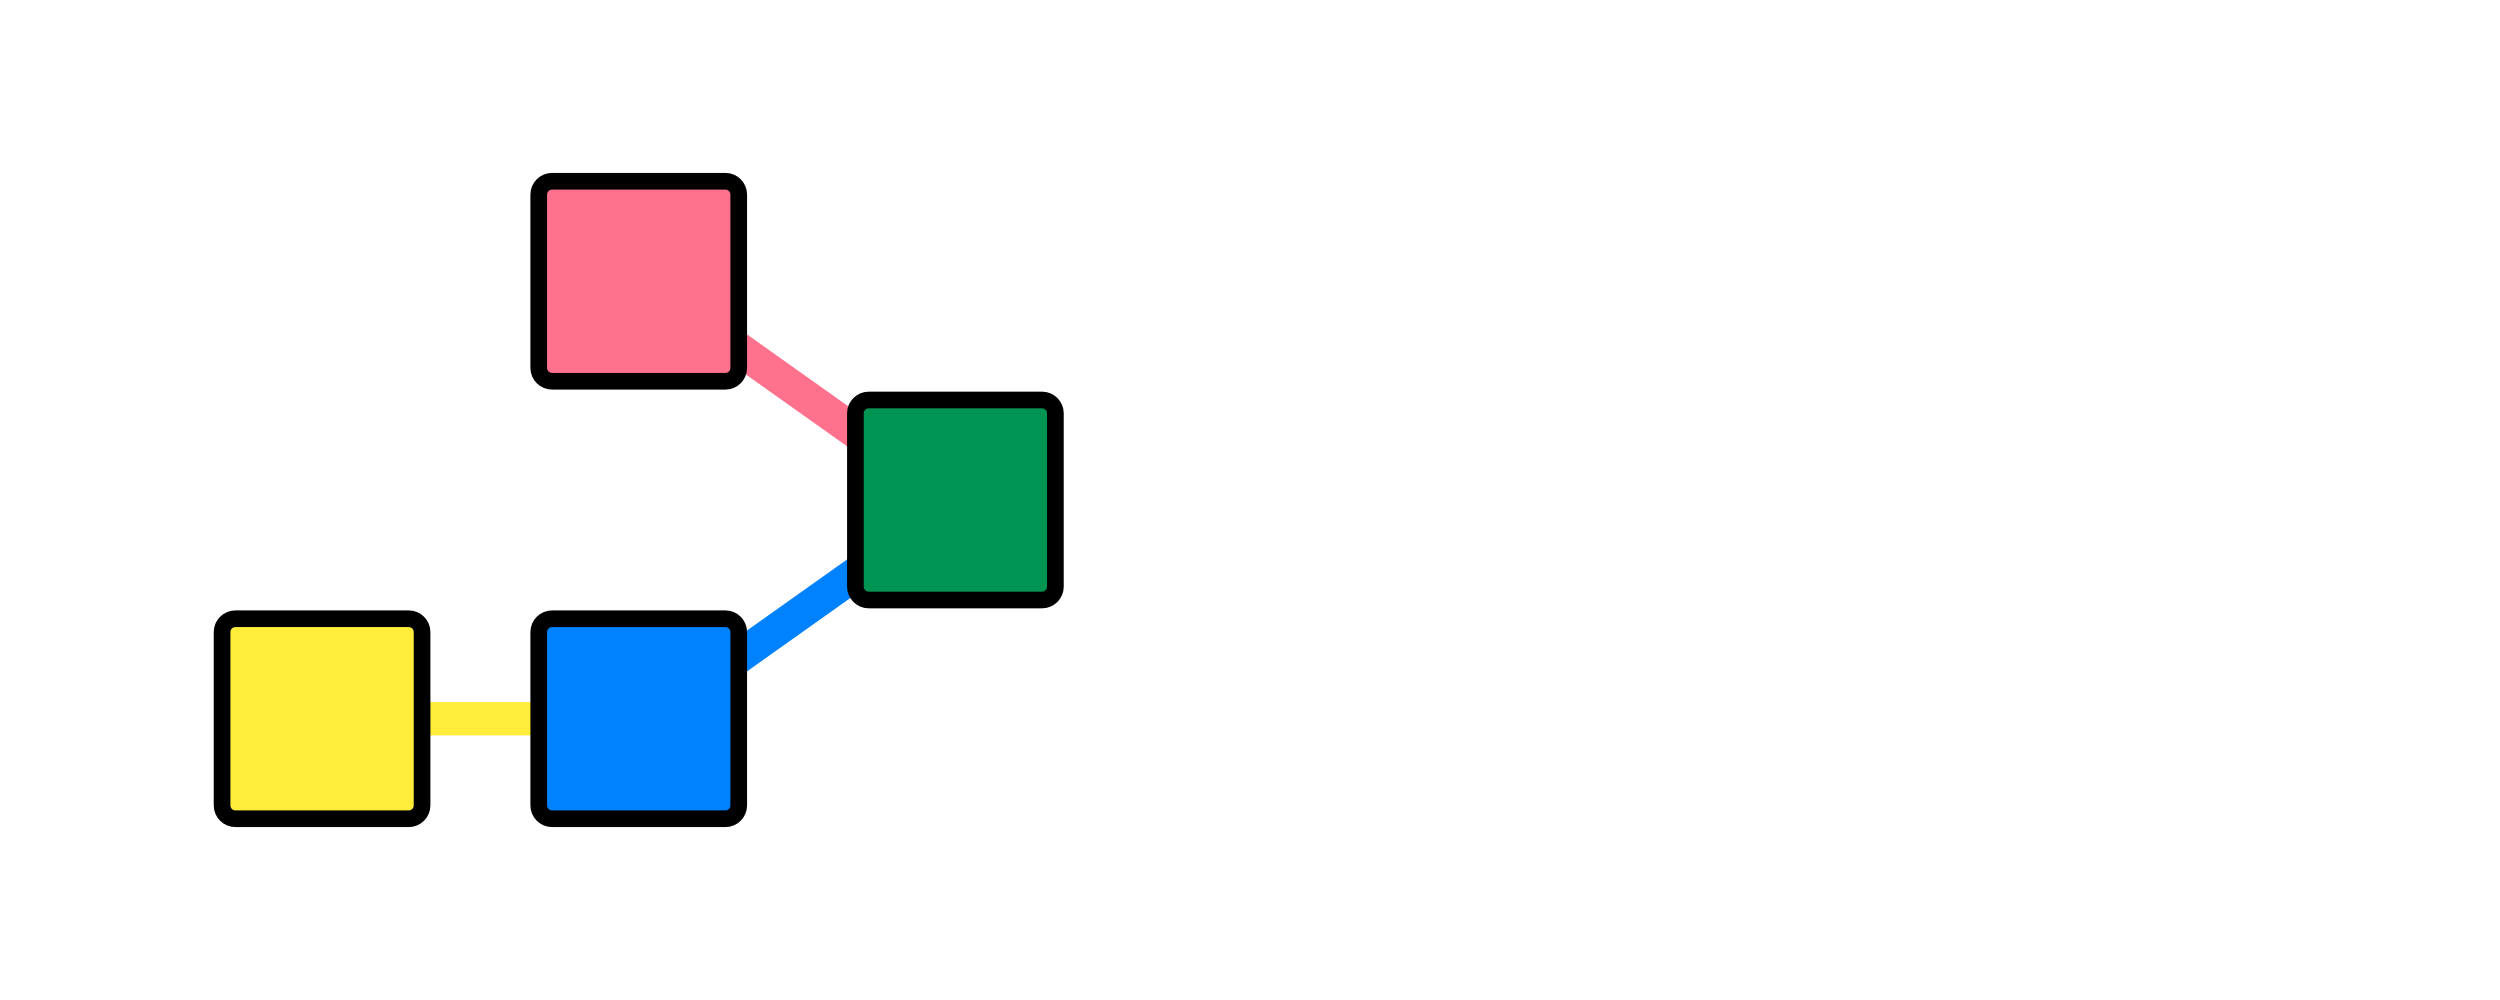
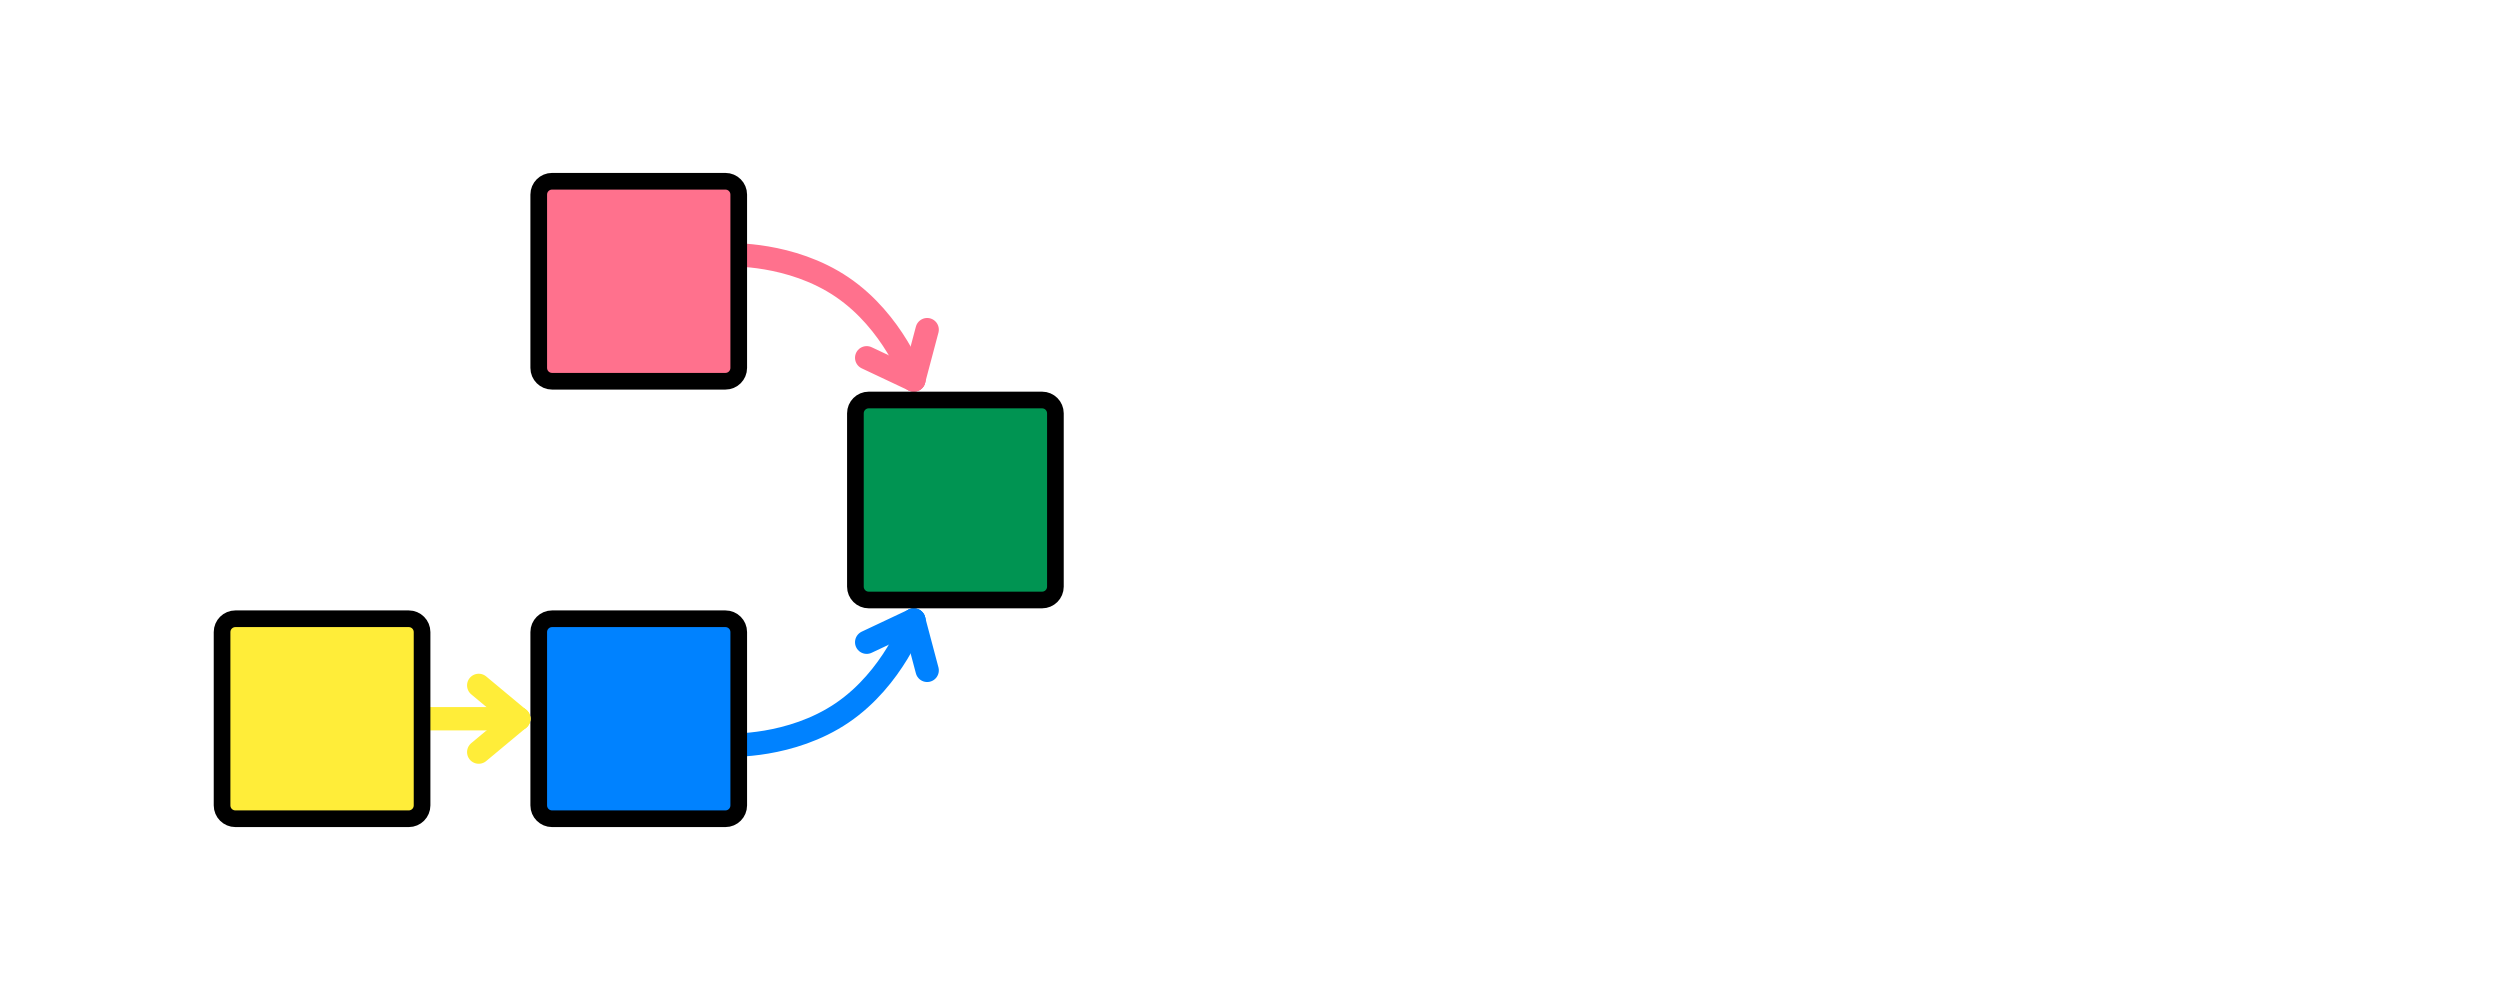
<svg xmlns="http://www.w3.org/2000/svg" version="1.1" id="svg2" width="1500" height="600" viewBox="0 0 1500 600">
  <defs id="defs6" />
  <g id="g10">
    <rect style="fill:#0082ff;fill-opacity:1;stroke:none;stroke-width:10;stroke-linecap:round;stroke-linejoin:round;stroke-miterlimit:4;stroke-dasharray:none" id="rect1054" width="100" height="100" x="-100" y="-100" />
    <rect style="fill:#0082ff;fill-opacity:1;stroke:none;stroke-width:10;stroke-linecap:round;stroke-linejoin:round;stroke-miterlimit:4;stroke-dasharray:none" id="rect1056" width="100" height="100" x="1500" y="-100" />
    <rect style="fill:#0082ff;fill-opacity:1;stroke:none;stroke-width:10;stroke-linecap:round;stroke-linejoin:round;stroke-miterlimit:4;stroke-dasharray:none" id="rect1058" width="100" height="100" x="1500" y="600" />
    <rect style="fill:#0082ff;fill-opacity:1;stroke:none;stroke-width:10;stroke-linecap:round;stroke-linejoin:round;stroke-miterlimit:4;stroke-dasharray:none" id="rect1060" width="100" height="100" x="-100" y="600" />
+     <g id="g886" transform="translate(226.9264,-589.2194)" style="display:inline">
+       <path style="display:inline;fill:#ff718d;fill-opacity:1;stroke:#ff718d;stroke-width:14;stroke-linecap:round;stroke-linejoin:round;stroke-miterlimit:4;stroke-dasharray:none;stroke-opacity:1" d="m 550.191,382.981 v 133.816" id="path868-3" />
+       <path style="display:inline;fill:#ff718d;fill-opacity:1;stroke:#ff718d;stroke-width:14;stroke-linecap:round;stroke-linejoin:round;stroke-miterlimit:4;stroke-dasharray:none;stroke-opacity:1" d="m 550.191,382.981 20.012,24.012" id="path879" />
+       <path style="display:inline;fill:#ff718d;fill-opacity:1;stroke:#ff718d;stroke-width:14;stroke-linecap:round;stroke-linejoin:round;stroke-miterlimit:4;stroke-dasharray:none;stroke-opacity:1" d="m 550.191,382.981 -20.012,24.012" id="path881" />
+     </g>
+     <g id="g905" transform="translate(156.7632,-590.0061)" style="display:inline">
+       <path style="display:inline;fill:none;fill-opacity:1;stroke:#ff718d;stroke-width:14;stroke-linecap:round;stroke-linejoin:round;stroke-miterlimit:4;stroke-dasharray:none;stroke-opacity:1" d="m 550.191,382.981 c 0,0 -22,29.743 -22,66.908 0,37.165 22,66.908 22,66.908" id="path888" />
+       <path style="display:inline;fill:#ff718d;fill-opacity:1;stroke:#ff718d;stroke-width:14;stroke-linecap:round;stroke-linejoin:round;stroke-miterlimit:4;stroke-dasharray:none;stroke-opacity:1" d="m 550.191,382.981 4.831,30.883" id="path890" />
+       <path style="display:inline;fill:#ff718d;fill-opacity:1;stroke:#ff718d;stroke-width:14;stroke-linecap:round;stroke-linejoin:round;stroke-miterlimit:4;stroke-dasharray:none;stroke-opacity:1" d="m 550.191,382.981 -29.506,10.318" id="path892" />
+     </g>
  </g>
-   <g id="layer2" style="display:none">
-     <path id="path923" style="display:inline;fill:#000000;stroke-width:1" d="m 1038.91,254.304 c -1.779,-0.15 -3.647,0.678 -4.492,2.297 -1.034,1.802 -0.88,4.405 0.71,5.832 1.873,1.295 4.101,1.936 6.194,2.784 6.615,2.472 13.366,4.571 19.895,7.274 5.809,2.375 11.621,4.768 17.236,7.577 5.484,3.09 10.774,6.516 16.021,9.99 0.555,0.372 1.107,0.75 1.653,1.134 -3.48,1.84 -6.524,4.38 -9.587,6.825 -4.098,3.449 -8.164,6.937 -12.39,10.231 -7.213,5.828 -15.059,10.897 -21.734,17.371 -2.963,2.934 -5.831,6.416 -6.386,10.693 -0.491,2.833 0.512,5.957 2.87,7.692 0.971,0.793 2.184,1.162 3.293,1.71 1.699,-0.289 3.46,-0.687 4.897,-1.688 2.766,-1.947 4.319,-5.068 6.748,-7.363 5.343,-5.397 11.635,-9.716 17.248,-14.813 5.475,-4.753 10.672,-9.808 16.06,-14.656 2.4,-2.163 5.007,-4.164 8.035,-5.363 2.608,-1.197 5.472,-2.354 7.224,-4.746 1.198,-1.69 1.564,-4.101 0.428,-5.92 -1.76,-2.946 -4.417,-5.21 -6.98,-7.435 -6.036,-4.992 -12.603,-9.347 -19.529,-13.004 -8.632,-4.421 -17.678,-7.98 -26.829,-11.169 -5.906,-1.983 -11.858,-3.943 -18.011,-5.005 -0.854,-0.117 -1.71,-0.23 -2.572,-0.247 z m 32.175,31.342 c -2.406,0.107 -4.662,1.076 -6.964,1.697 -1.648,0.476 -3.285,1.048 -4.94,1.464 -15.484,-1.064 -30.959,-2.324 -46.478,-2.767 -14.29,-0.478 -28.592,-0.361 -42.882,0.07 -33.329,0.763 -66.702,0.253 -100.055,-0.671 -11.101,-0.284 -22.204,-0.611 -33.303,-0.869 -6.918,0.872 -13.811,1.963 -20.757,2.591 -2.95,0.231 -5.978,0.274 -8.849,0.197 -9.587,-0.24 -19.198,-0.811 -28.777,-0.077 -3.129,0.325 -6.41,0.599 -9.206,2.168 -1.607,0.89 -2.671,2.744 -2.327,4.594 0.056,0.677 0.382,1.308 0.632,1.903 -0.286,0.794 0.719,0.714 1.204,0.986 1.514,0.66 3.155,0.196 4.695,-0.074 2.423,-0.341 4.892,-0.34 7.255,-0.334 1.63,0.019 3.475,0.085 5.188,0.138 8.04,0.286 16.065,1 24.113,1.041 6.861,-0.013 13.656,-1.086 20.475,-1.705 3.36,-0.306 6.718,-0.807 10.101,-0.646 27.033,0.447 54.042,1.85 81.079,2.127 16.835,0.214 33.671,-0.102 50.499,-0.618 18.623,-0.562 37.307,0.221 55.978,0.815 11.667,0.398 23.335,0.796 35.002,1.194 4.05,-1.523 8.127,-3.119 12.447,-3.673 2.667,-0.533 5.503,-1.589 7.099,-3.92 0.891,-1.233 0.392,-3.182 -1.063,-3.725 -1.634,-0.764 -3.431,0.07 -5.122,-0.228 -1.752,-0.372 -3.173,-1.77 -5.045,-1.678 z" />
-     <g id="g929" transform="translate(277.5,2.499973)" style="display:inline">
+   <g id="layer2" style="display:inline">
+     <g id="g913" transform="rotate(124.1326,590.324,304.9842)" style="display:inline">
+       <path style="display:inline;fill:none;fill-opacity:1;stroke:#ff718d;stroke-width:14;stroke-linecap:round;stroke-linejoin:round;stroke-miterlimit:4;stroke-dasharray:none;stroke-opacity:1" d="m 550.191,382.981 c 0,0 -22,29.743 -22,66.908 0,37.165 22,66.908 22,66.908" id="path907" />
+       <path style="display:inline;fill:#ff718d;fill-opacity:1;stroke:#ff718d;stroke-width:14;stroke-linecap:round;stroke-linejoin:round;stroke-miterlimit:4;stroke-dasharray:none;stroke-opacity:1" d="m 550.191,382.981 4.831,30.883" id="path909" />
+       <path style="display:inline;fill:#ff718d;fill-opacity:1;stroke:#ff718d;stroke-width:14;stroke-linecap:round;stroke-linejoin:round;stroke-miterlimit:4;stroke-dasharray:none;stroke-opacity:1" d="m 550.191,382.981 -29.506,10.318" id="path911" />
+     </g>
+     <rect style="display:inline;fill:#ff718d;fill-opacity:1;stroke:#000000;stroke-width:10;stroke-linecap:round;stroke-linejoin:round;stroke-miterlimit:4;stroke-dasharray:none" id="rect901" width="120" height="120" x="323.241" y="108.75" ry="8" />
+     <g id="g930" transform="matrix(-0.5611098,-0.8277414,-0.8277414,0.5611098,1174.009,612.5217)" style="display:inline;stroke:#0082ff;stroke-opacity:1">
+       <path style="display:inline;fill:none;fill-opacity:1;stroke:#0082ff;stroke-width:14;stroke-linecap:round;stroke-linejoin:round;stroke-miterlimit:4;stroke-dasharray:none;stroke-opacity:1" d="m 550.191,382.981 c 0,0 -22,29.743 -22,66.908 0,37.165 22,66.908 22,66.908" id="path924" />
+       <path style="display:inline;fill:#ff718d;fill-opacity:1;stroke:#0082ff;stroke-width:14;stroke-linecap:round;stroke-linejoin:round;stroke-miterlimit:4;stroke-dasharray:none;stroke-opacity:1" d="m 550.191,382.981 4.831,30.883" id="path926" />
+       <path style="display:inline;fill:#ff718d;fill-opacity:1;stroke:#0082ff;stroke-width:14;stroke-linecap:round;stroke-linejoin:round;stroke-miterlimit:4;stroke-dasharray:none;stroke-opacity:1" d="m 550.191,382.981 -29.506,10.318" id="path928" />
+     </g>
+     <rect style="display:inline;fill:#0082ff;fill-opacity:1;stroke:#000000;stroke-width:10;stroke-linecap:round;stroke-linejoin:round;stroke-miterlimit:4;stroke-dasharray:none" id="rect905" width="120" height="120" x="323.241" y="371.25" ry="8" />
+     <g id="g938" transform="rotate(90,406.5816,287.6403)" style="display:inline;stroke:#ffed39;stroke-opacity:1">
+       <path style="display:inline;fill:#ff718d;fill-opacity:1;stroke:#ffed39;stroke-width:14;stroke-linecap:round;stroke-linejoin:round;stroke-miterlimit:4;stroke-dasharray:none;stroke-opacity:1" d="m 550.191,382.981 v 133.816" id="path932" />
+       <path style="display:inline;fill:#ff718d;fill-opacity:1;stroke:#ffed39;stroke-width:14;stroke-linecap:round;stroke-linejoin:round;stroke-miterlimit:4;stroke-dasharray:none;stroke-opacity:1" d="m 550.191,382.981 20.012,24.012" id="path934" />
+       <path style="display:inline;fill:#ff718d;fill-opacity:1;stroke:#ffed39;stroke-width:14;stroke-linecap:round;stroke-linejoin:round;stroke-miterlimit:4;stroke-dasharray:none;stroke-opacity:1" d="m 550.191,382.981 -20.012,24.012" id="path936" />
+     </g>
+     <rect style="display:inline;fill:#ffed39;fill-opacity:1;stroke:#000000;stroke-width:10;stroke-linecap:round;stroke-linejoin:round;stroke-miterlimit:4;stroke-dasharray:none" id="rect907" width="120" height="120" x="133.241" y="371.25" ry="8" />
+     <rect style="display:inline;fill:#009452;fill-opacity:1;stroke:#000000;stroke-width:10;stroke-linecap:round;stroke-linejoin:round;stroke-miterlimit:4;stroke-dasharray:none" id="rect860" width="120" height="120" x="513.241" y="240" ry="8" />
+   </g>
+   <g id="layer3" style="display:none">
+     <g id="g946" transform="rotate(90,820.0402,569.8489)" style="stroke:#000000">
+       <path style="display:inline;fill:#ff718d;fill-opacity:1;stroke:#000000;stroke-width:14;stroke-linecap:round;stroke-linejoin:round;stroke-miterlimit:4;stroke-dasharray:none;stroke-opacity:1" d="m 550.191,382.981 v 133.816" id="path940" />
+       <path style="display:inline;fill:#ff718d;fill-opacity:1;stroke:#000000;stroke-width:14;stroke-linecap:round;stroke-linejoin:round;stroke-miterlimit:4;stroke-dasharray:none;stroke-opacity:1" d="m 550.191,382.981 20.012,24.012" id="path942" />
+       <path style="display:inline;fill:#ff718d;fill-opacity:1;stroke:#000000;stroke-width:14;stroke-linecap:round;stroke-linejoin:round;stroke-miterlimit:4;stroke-dasharray:none;stroke-opacity:1" d="m 550.191,382.981 -20.012,24.012" id="path944" />
+     </g>
+     <g id="g929" transform="translate(277.5,2.499973)">
      <rect style="fill:#ff718d;fill-opacity:1;stroke:#000000;stroke-width:0;stroke-linecap:round;stroke-linejoin:round;stroke-miterlimit:4;stroke-dasharray:none" id="rect909" width="120" height="120" x="969.259" y="57.5" />
      <rect style="fill:#ffed39;fill-opacity:1;stroke:#000000;stroke-width:0;stroke-linecap:round;stroke-linejoin:round;stroke-miterlimit:4;stroke-dasharray:none" id="rect911" width="120" height="120" x="969.259" y="177.5" />
      <rect style="fill:#0082ff;fill-opacity:1;stroke:#000000;stroke-width:0;stroke-linecap:round;stroke-linejoin:round;stroke-miterlimit:4;stroke-dasharray:none" id="rect913" width="120" height="120" x="969.259" y="297.5" />
      <rect style="fill:#009452;fill-opacity:1;stroke:#000000;stroke-width:0;stroke-linecap:round;stroke-linejoin:round;stroke-miterlimit:4;stroke-dasharray:none" id="rect862" width="120" height="120" x="969.259" y="417.5" />
      <rect style="fill:none;fill-opacity:1;stroke:#000000;stroke-width:10;stroke-linecap:round;stroke-linejoin:round;stroke-miterlimit:4;stroke-dasharray:none" id="rect917" width="120" height="480" x="969.259" y="57.5" ry="8" />
    </g>
-   </g>
-   <g id="layer3" style="display:inline">
-     <g id="g881" transform="translate(37.49996,51.24995)">
-       <path style="fill:#000000;fill-opacity:0;stroke:#ffed39;stroke-width:20;stroke-linecap:round;stroke-linejoin:round;stroke-miterlimit:4;stroke-dasharray:none;stroke-opacity:1" d="M 347.839,380 H 153.893" id="path872" />
-       <path style="fill:#000000;fill-opacity:0;stroke:#0082ff;stroke-width:20;stroke-linecap:round;stroke-linejoin:round;stroke-miterlimit:4;stroke-dasharray:none;stroke-opacity:1" d="M 531.454,253.575 342.992,387.391" id="path870" />
-       <path style="fill:#ff718d;fill-opacity:1;stroke:#ff718d;stroke-width:20;stroke-linecap:round;stroke-linejoin:round;stroke-miterlimit:4;stroke-dasharray:none;stroke-opacity:1" d="m 342.992,113.575 188.461,133.816" id="path868" />
-       <rect style="fill:#ff718d;fill-opacity:1;stroke:#000000;stroke-width:10;stroke-linecap:round;stroke-linejoin:round;stroke-miterlimit:4;stroke-dasharray:none" id="rect901" width="120" height="120" x="285.741" y="57.5" ry="8" />
-       <rect style="fill:#0082ff;fill-opacity:1;stroke:#000000;stroke-width:10;stroke-linecap:round;stroke-linejoin:round;stroke-miterlimit:4;stroke-dasharray:none" id="rect905" width="120" height="120" x="285.741" y="320" ry="8" />
-       <rect style="fill:#ffed39;fill-opacity:1;stroke:#000000;stroke-width:10;stroke-linecap:round;stroke-linejoin:round;stroke-miterlimit:4;stroke-dasharray:none" id="rect907" width="120" height="120" x="95.741" y="320" ry="8" />
-       <rect style="fill:#009452;fill-opacity:1;stroke:#000000;stroke-width:10;stroke-linecap:round;stroke-linejoin:round;stroke-miterlimit:4;stroke-dasharray:none" id="rect860" width="120" height="120" x="475.741" y="188.75" ry="8" />
-     </g>
+     <g id="g992" />
  </g>
</svg>
